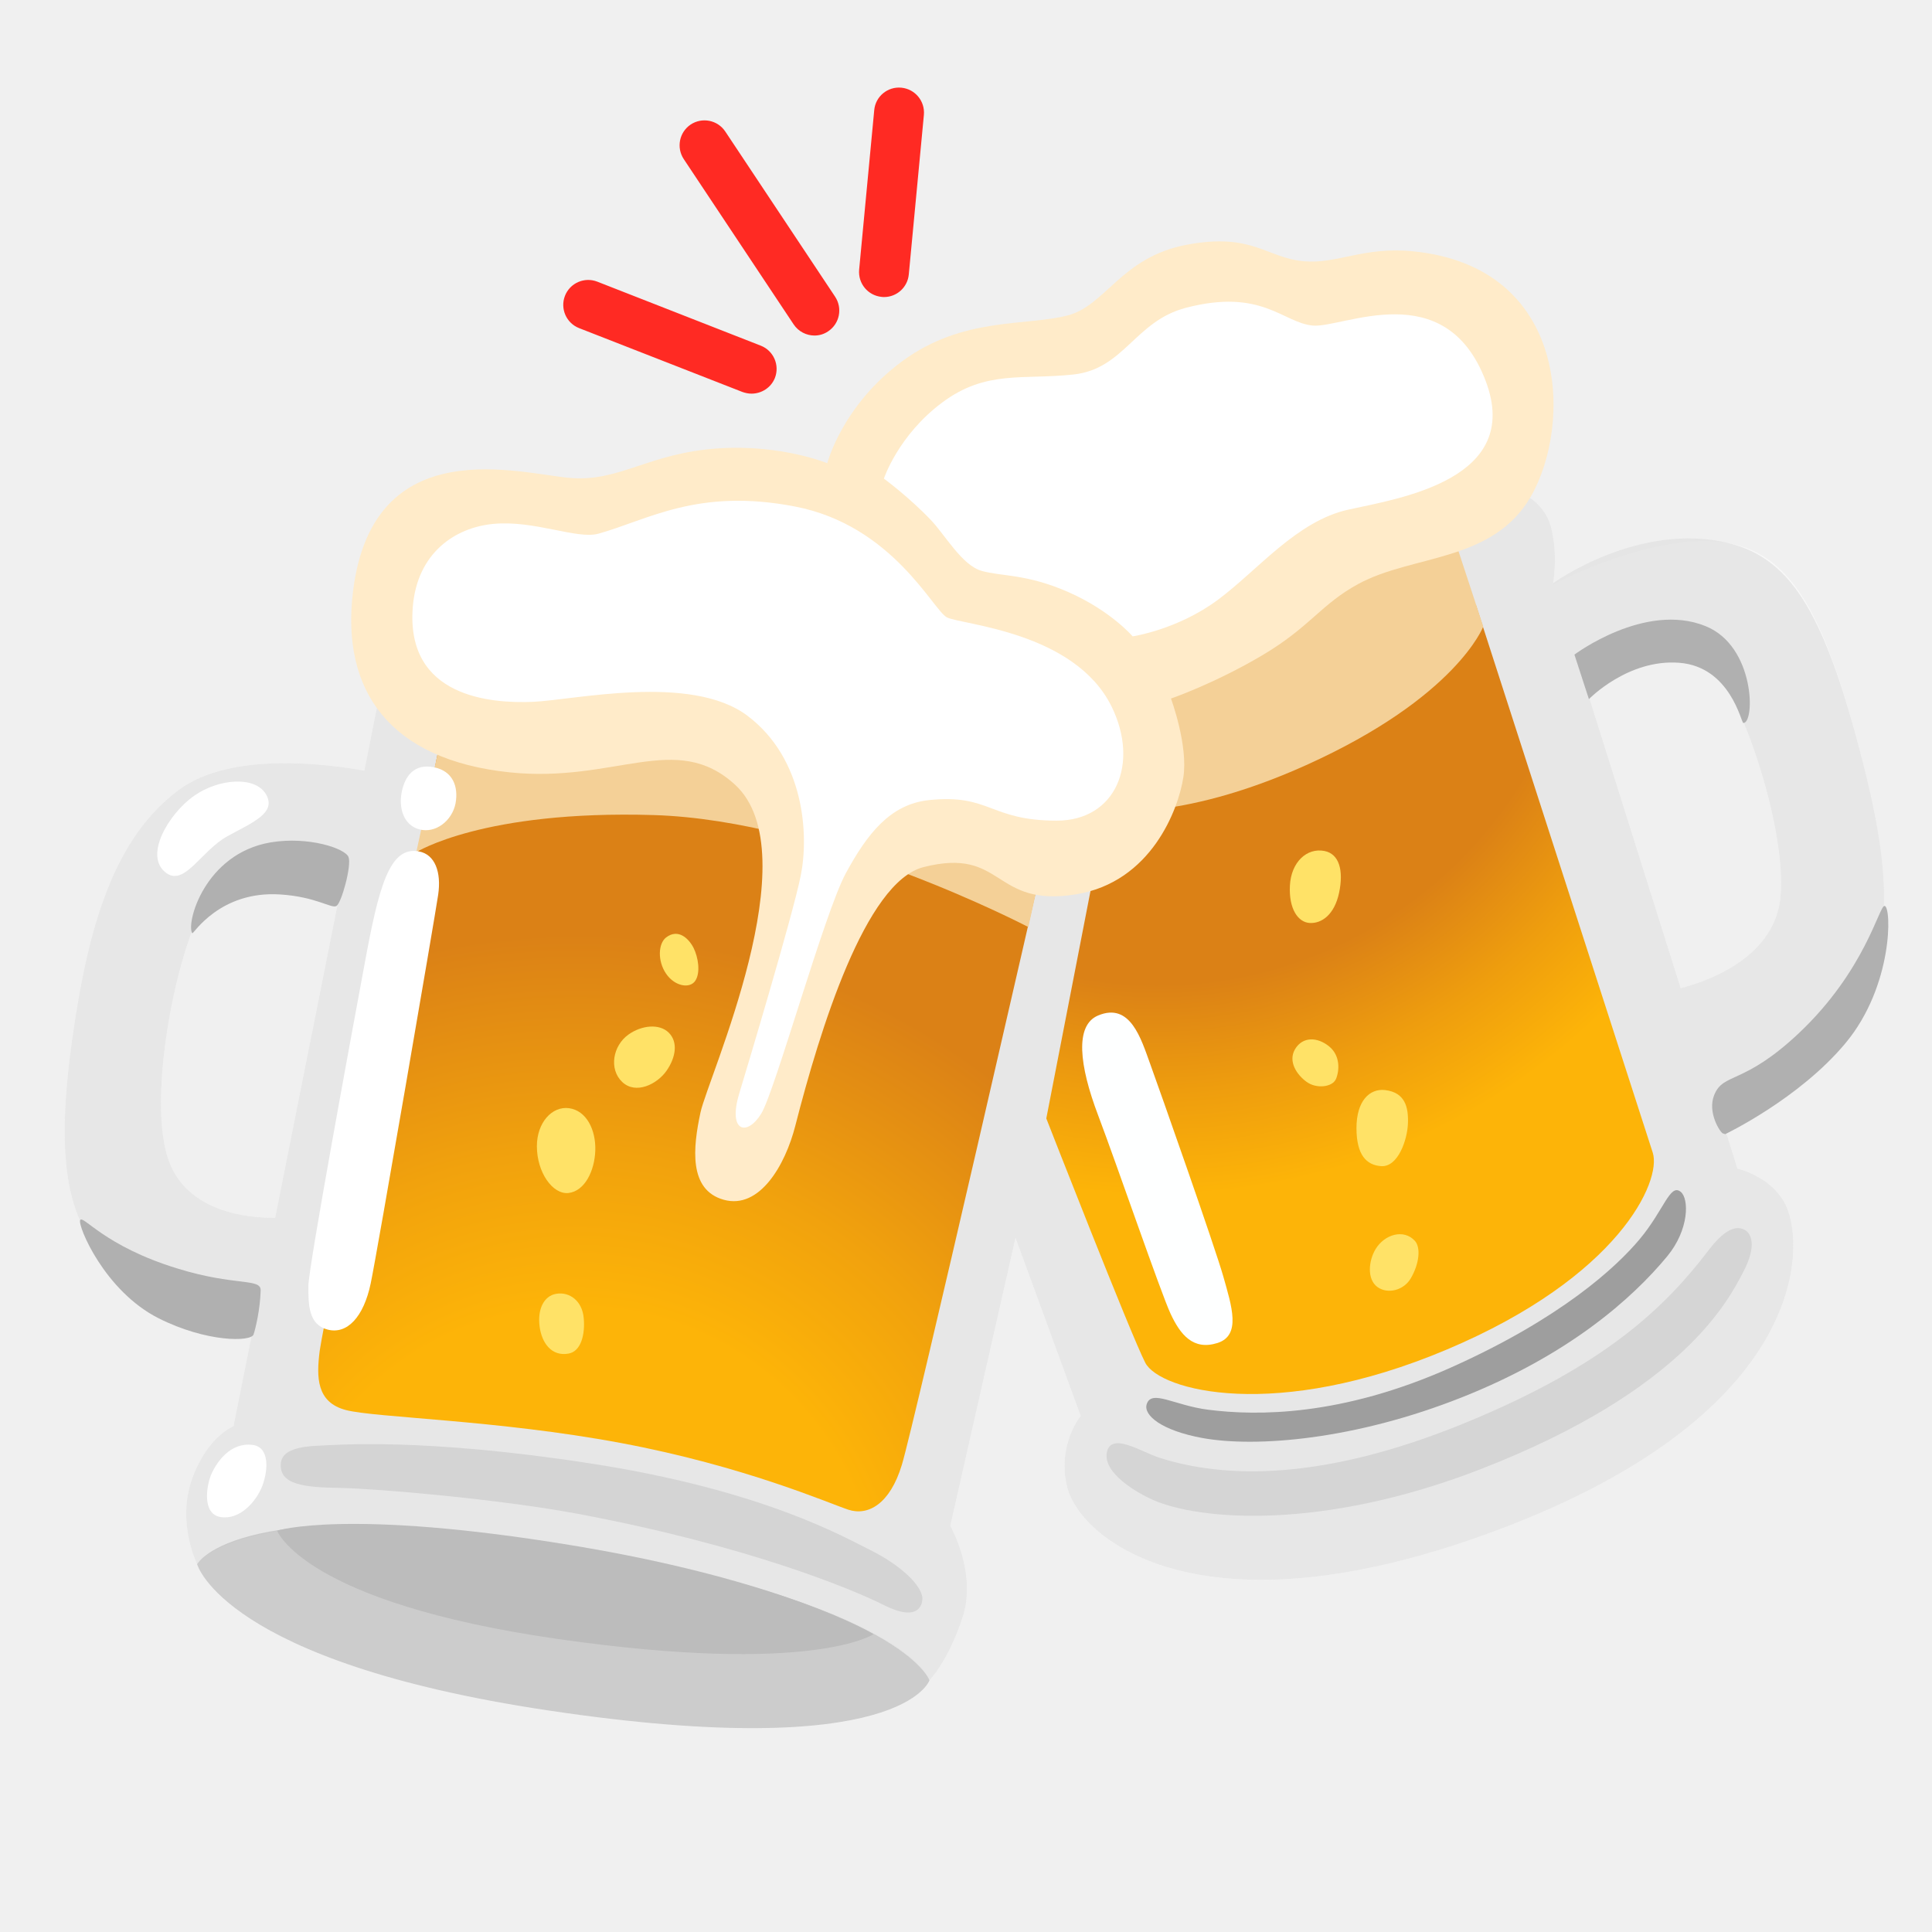
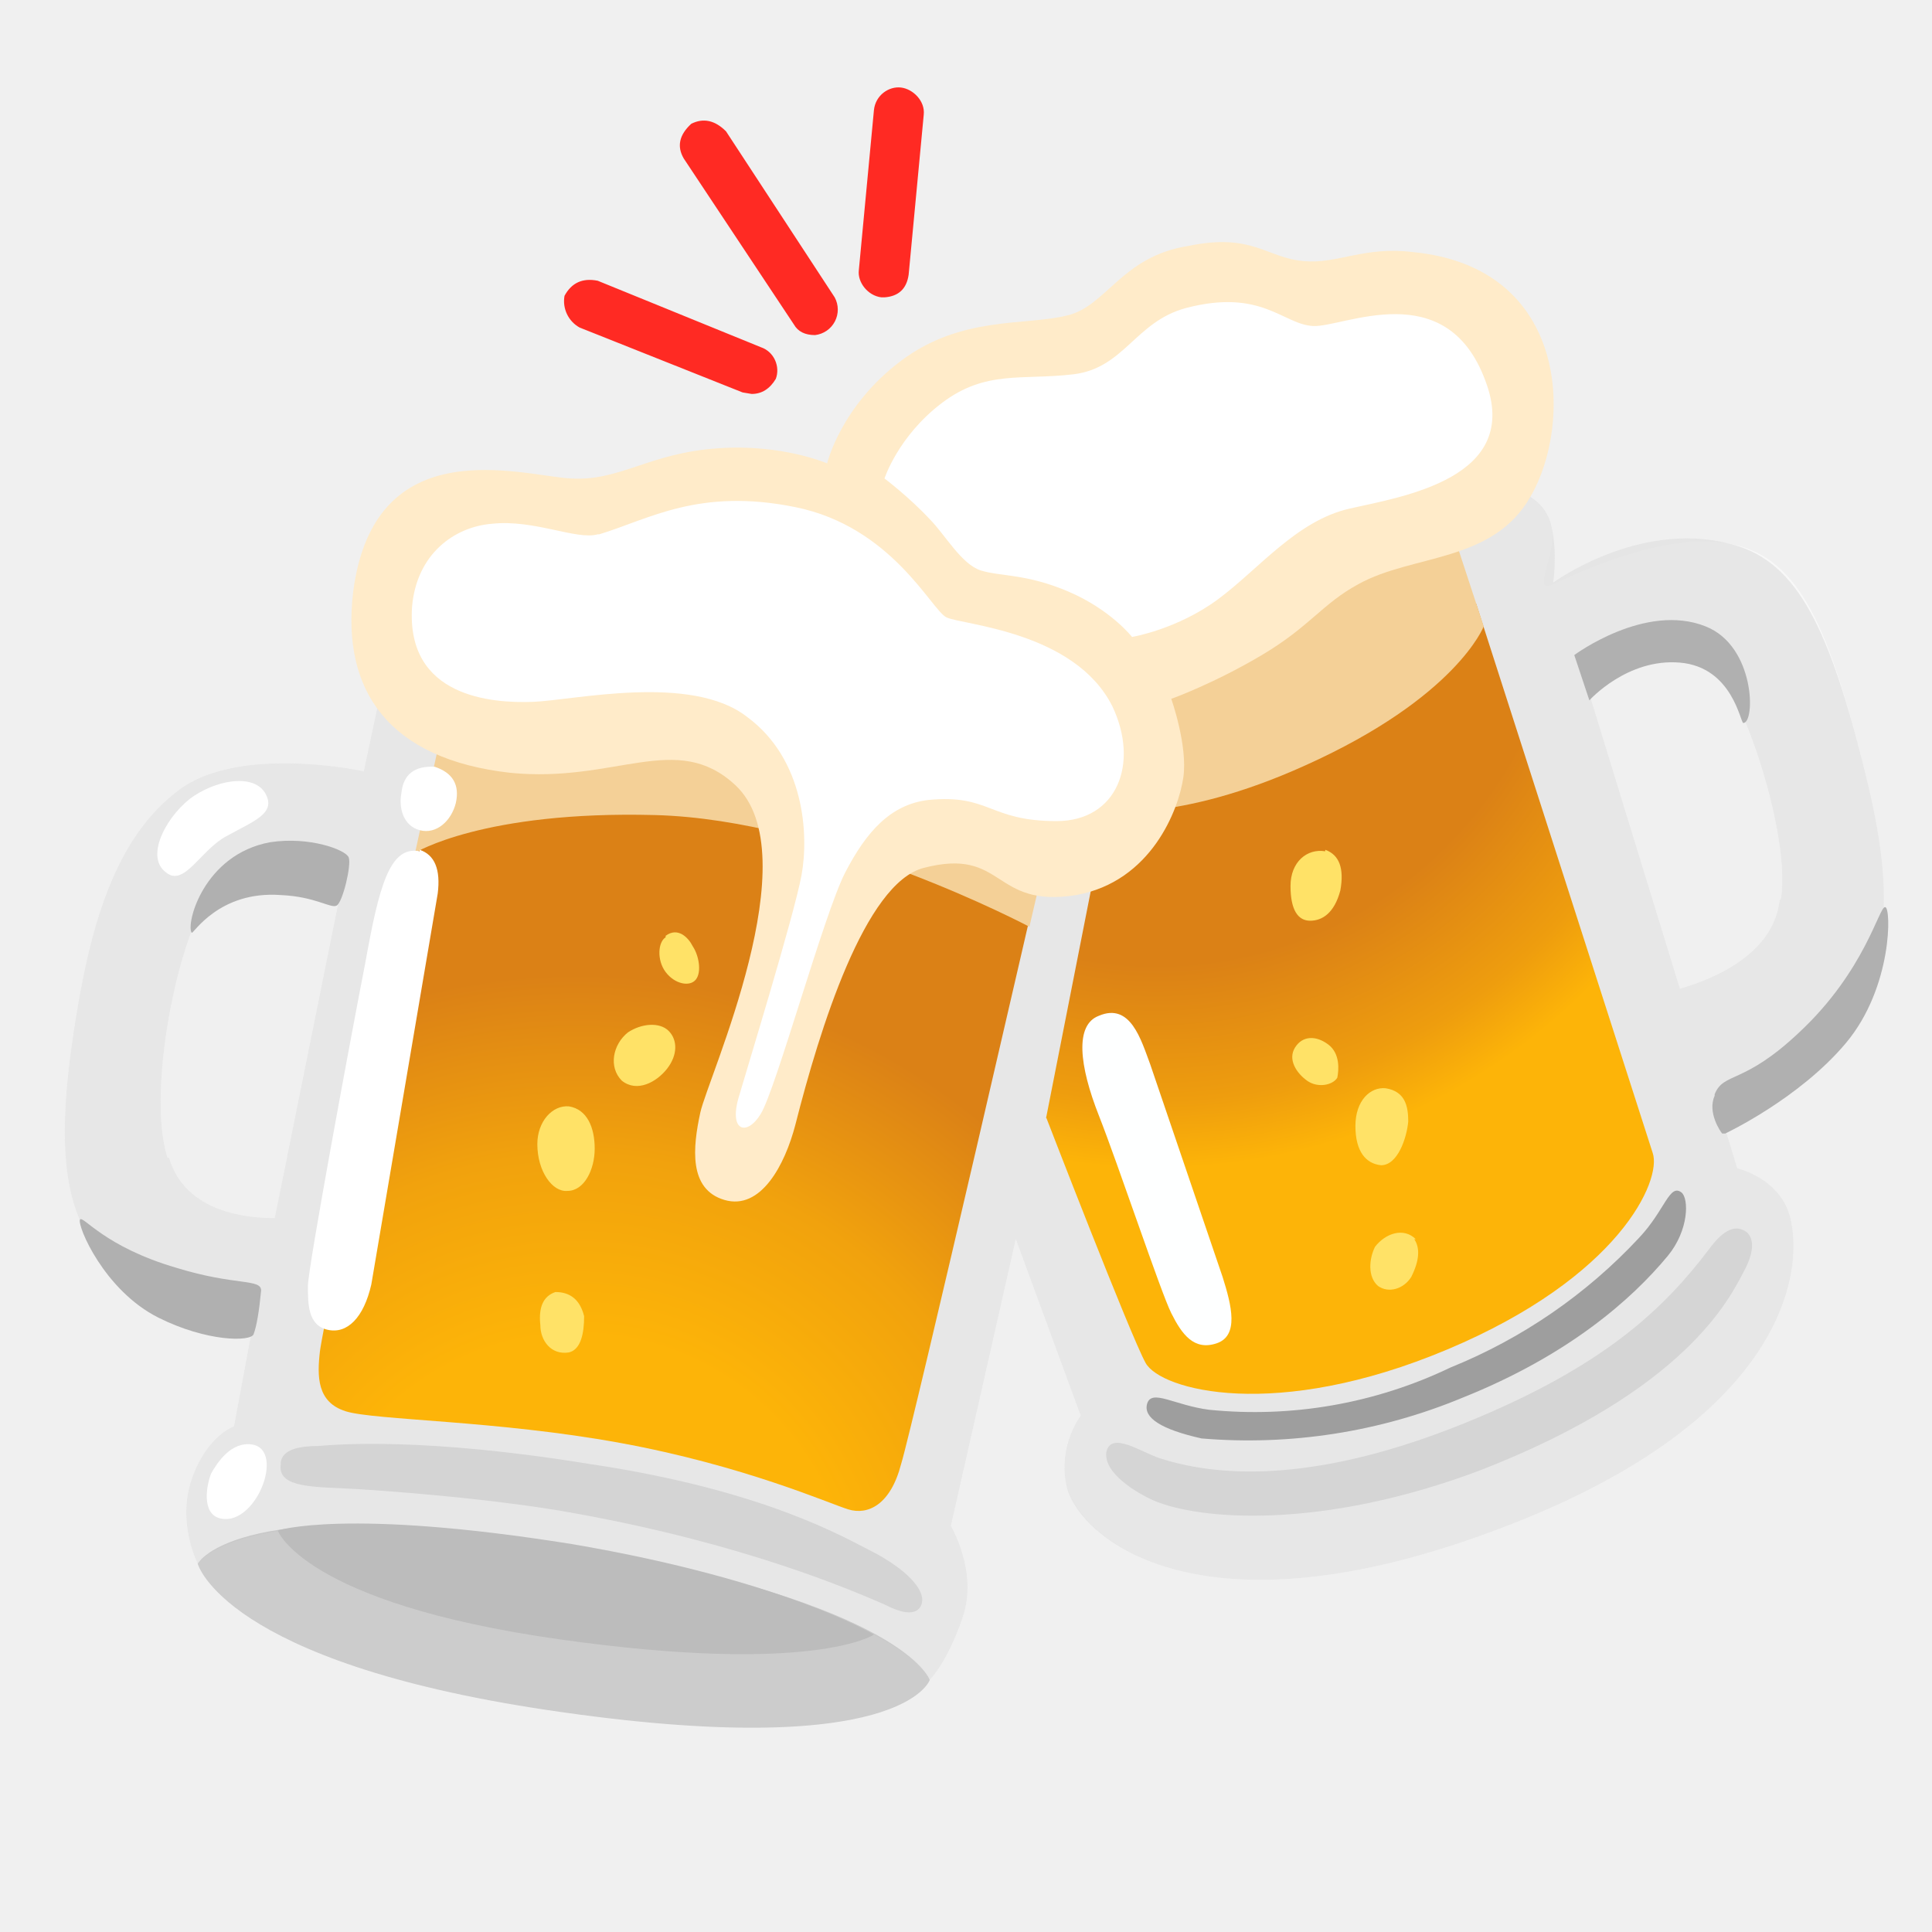
- <svg xmlns="http://www.w3.org/2000/svg" width="1em" height="1em" viewBox="0 0 128 128">
-   <path fill="#fff" d="M123.43 50.54c-2.44-9.55-4.56-13.75-8.91-14.56-4.18-.78-10.12 1.93-11.6 2.73l-.02-.07s.34-1.85-.14-3.71-2.4-2.61-2.95-2.47L25.58 43.38l-.5 2.95-.94 4.73c-2.42-.44-8.81-1.29-12.26 1.25-4.31 3.17-6.05 9-7.11 16.63s-.38 11.62 2.04 14.21c2.97 3.19 7.63 4.09 10.06 4.35l-1.4 7s-1.72.62-2.75 3.5.34 5.63.34 5.63 2.87-5.06 25.01-1.15c22.47 3.97 23.51 8.84 23.51 8.84s1.24-1.24 2.2-4.19-.82-6.04-.82-6.04l4.32-19.08 4.32 11.8s-1.6 1.94-.89 4.74c.85 3.37 8.84 10.23 28.64 2.77 19.63-7.41 20.25-17.85 19.12-21.09-.77-2.22-3.36-2.81-3.36-2.81l-1.14-3.63c1.11-.64 2.82-1.76 5.4-3.72 6.04-4.58 6.53-9.85 4.06-19.53M11.12 76.72c-1.51-4.61 1.06-16.21 3.25-17.92 3.24-2.53 6.67-1.3 8.31-.45l-4.45 22.33c-1.73.02-5.92-.32-7.11-3.96m106.82-17.11c-.5 3.92-4.89 5.42-6.59 5.86l-6.41-20.35c1.53-1.04 4.52-2.55 7.01-2.27 2.6.3 6.61 11.89 5.99 16.76" opacity=".5" />
-   <path fill="#e0e0e0" d="M123.43 50.54c-2.44-9.55-4.61-13.52-8.91-14.56-5.97-1.45-11.62 2.66-11.62 2.66s.34-1.85-.14-3.71-2.4-2.61-2.95-2.47L25.58 43.38l-.5 2.95-.94 4.73c-2.42-.44-8.81-1.29-12.26 1.25-4.31 3.17-6.05 9-7.11 16.63s-.38 11.62 2.04 14.21c2.97 3.19 7.63 4.09 10.06 4.35l-1.4 7s-1.72.62-2.75 3.5.34 5.63.34 5.63 1.54-2.53 10.47-2.57c3.56-.02 8.24.29 14.54 1.42 21.97 3.94 23.51 8.84 23.51 8.84s1.24-1.24 2.2-4.19-.82-6.04-.82-6.04l4.32-19.08 4.32 11.8s-1.6 1.94-.89 4.74c.85 3.37 8.84 10.23 28.64 2.77 19.63-7.41 20.25-17.85 19.12-21.09-.77-2.22-3.36-2.81-3.36-2.81l-1.14-3.63c1.11-.64 2.82-1.76 5.4-3.72 6.04-4.58 6.53-9.85 4.06-19.53M11.12 76.72c-1.51-4.61 1.06-16.21 3.25-17.92 3.24-2.53 6.67-1.3 8.31-.45l-4.45 22.33c-1.73.02-5.92-.32-7.11-3.96m106.82-17.11c-.5 3.92-4.89 5.42-6.59 5.86l-6.41-20.35c1.53-1.04 4.52-2.55 7.01-2.27 2.6.3 6.61 11.89 5.99 16.76" opacity=".7" />
-   <path fill="#bcbcbc" d="M36.32 113.32c-21.53-3.22-23.26-9.69-23.26-9.69s2.67-5 25.01-1.15c21.78 3.75 23.51 8.84 23.51 8.84s-1.78 5.52-25.26 2" opacity=".7" />
-   <radialGradient id="a" cx="38.178" cy="106.632" r="60.091" gradientUnits="userSpaceOnUse">
-     <stop offset=".331" stop-color="#fdb408" />
-     <stop offset=".502" stop-color="#f1a20d" />
-     <stop offset=".745" stop-color="#db8116" />
+ <svg viewBox="0 0 128 128">
+   <path fill="#fff" d="M123.4 50.5C121 41 119 36.8 114.5 36c-4.2-.8-10.1 2-11.6 2.7s.3-2-.1-3.8-2.4-2.6-3-2.4L25.6 43.4l-.5 3-1 4.7c-2.4-.5-8.8-1.3-12.2 1.2-4.3 3.2-6 9-7.1 16.6s-.4 11.7 2 14.2c3 3.2 7.6 4.1 10 4.4l-1.3 7s-1.8.6-2.8 3.5.4 5.6.4 5.6 2.8-5 25-1.1c22.4 4 23.5 8.8 23.5 8.8s1.2-1.2 2.2-4.2-.8-6-.8-6l4.3-19 4.3 11.7s-1.6 2-.9 4.7c.9 3.4 8.8 10.3 28.6 2.8 19.7-7.4 20.3-17.8 19.2-21-.8-2.3-3.4-2.9-3.4-2.9l-1.1-3.6 5.4-3.7c6-4.6 6.5-9.9 4-19.6M11.1 76.7c-1.5-4.6 1-16.2 3.3-17.9 3.2-2.5 6.6-1.3 8.3-.4l-4.5 22.3c-1.7 0-5.9-.3-7-4m106.7-17c-.5 3.8-4.9 5.3-6.6 5.8L105 45c1.6-1 4.6-2.5 7-2.3 2.6.3 6.7 12 6 16.8" opacity=".5" />
+   <path fill="#e0e0e0" d="M123.4 50.5C121 41 118.8 37 114.5 36c-6-1.5-11.6 2.6-11.6 2.6s.3-1.8-.1-3.7-2.4-2.6-3-2.4L25.6 43.4l-.5 3-1 4.7c-2.4-.5-8.8-1.3-12.2 1.2-4.3 3.2-6 9-7.1 16.6s-.4 11.7 2 14.2c3 3.2 7.6 4.1 10 4.4l-1.3 7s-1.8.6-2.8 3.5.4 5.6.4 5.6 1.5-2.5 10.4-2.5q5.3-.1 14.6 1.4c22 4 23.5 8.8 23.5 8.8s1.2-1.2 2.2-4.2-.8-6-.8-6l4.3-19 4.3 11.7s-1.6 2-.9 4.8c.9 3.3 8.8 10.2 28.6 2.7 19.7-7.4 20.3-17.8 19.2-21-.8-2.3-3.4-2.9-3.4-2.9l-1.1-3.6 5.4-3.7c6-4.6 6.5-9.9 4-19.6M11.1 76.7c-1.5-4.6 1-16.2 3.3-17.9 3.2-2.5 6.6-1.3 8.3-.4l-4.5 22.3c-1.7 0-5.9-.3-7-4m106.7-17c-.5 3.8-4.9 5.3-6.6 5.8L105 45c1.6-1 4.6-2.5 7-2.3 2.6.3 6.7 12 6 16.8" opacity=".7" />
+   <path fill="#bcbcbc" d="M36.3 113.3c-21.5-3.2-23.2-9.7-23.2-9.7s2.6-5 25-1.1c21.8 3.7 23.5 8.8 23.5 8.8s-1.8 5.5-25.3 2" opacity=".7" />
+   <radialGradient id="a" cx="38.2" cy="106.6" r="60.1" gradientUnits="userSpaceOnUse">
+     <stop offset=".3" stop-color="#fdb408" />
+     <stop offset=".5" stop-color="#f1a20d" />
+     <stop offset=".7" stop-color="#db8116" />
  </radialGradient>
-   <path fill="url(#a)" d="M29.16 49.11S21.4 87.76 21.18 89.5s-.22 3.41 1.74 3.92 10.01.65 18.2 2.18 13.78 3.99 15.08 4.42 2.76-.36 3.55-2.97c.8-2.61 9.35-40.02 9.35-40.02L49.97 44.11z" />
-   <radialGradient id="b" cx="76.648" cy="36.911" r="45.012" gradientUnits="userSpaceOnUse">
-     <stop offset=".628" stop-color="#db8116" />
-     <stop offset=".786" stop-color="#ee9d0e" />
-     <stop offset=".939" stop-color="#fdb408" />
+   <path fill="url(#a)" d="M29.2 49.1s-7.8 38.7-8 40.4-.2 3.4 1.7 4 10 .6 18.2 2.1 13.8 4 15.1 4.4 2.8-.3 3.5-3c.8-2.6 9.4-40 9.4-40L50 44.1z" />
+   <radialGradient id="b" cx="76.6" cy="36.9" r="45" gradientUnits="userSpaceOnUse">
+     <stop offset=".6" stop-color="#db8116" />
+     <stop offset=".8" stop-color="#ee9d0e" />
+     <stop offset=".9" stop-color="#fdb408" />
  </radialGradient>
-   <path fill="url(#b)" d="m69.32 74.1 3.76-19.35 24.69-14.71s11.25 34.83 11.73 36.33c.6 1.88-2.24 8.22-13.62 13.03s-19.04 2.73-20 .89c-.95-1.83-6.56-16.19-6.56-16.19" />
-   <path fill="#f4d097" d="m74.48 44.82 21.5-10.28 2.29 6.97s-1.77 4.69-11.73 9.18c-8.67 3.91-13.68 2.97-13.68 2.97zm-43.93-2.04-2.97 13.68S32 53.66 43.3 54s24.83 7.42 24.83 7.42l.67-3.03 2.46-11.18z" />
-   <path fill="#ffebc9" d="M23.39 39.17c-.82 6.61 2.45 11.17 10.37 12 7.02.73 11.02-2.77 14.94.82 4.98 4.57-1.8 19.42-2.29 21.71s-.82 5.14 1.55 5.79 4.07-2.31 4.73-4.9c1.63-6.37 4.65-16.16 8.49-17.14 5.38-1.37 4.54 2.71 10.12 1.8 4.98-.82 6.77-5.63 7.1-7.75s-.82-5.22-.82-5.22 2.86-.98 6.04-2.86 3.9-3.39 6.37-4.73c3.59-1.96 8.9-1.42 11.43-5.79 2.77-4.82 2.53-15.22-7.8-16.25-3.26-.33-5.02.85-7.22.66-2.51-.22-3.4-1.91-7.75-1.1-4.36.81-5.39 4.04-7.92 4.69-2.8.72-6.94.08-10.94 3.02s-4.98 6.77-4.98 6.77-3.07-1.27-7.26-.98c-4.56.31-6.45 2.2-9.71 1.96s-13.12-3.28-14.45 7.5" />
-   <path fill="#ffe267" d="M87.75 56.38c-1.17-.23-2.21.74-2.29 2.29s.54 2.44 1.32 2.48 1.63-.54 1.94-2.01c.31-1.48 0-2.57-.97-2.76M85.8 69.51c-.48.82.12 1.7.77 2.17s1.7.35 1.94-.19c.23-.54.31-1.55-.46-2.17s-1.74-.66-2.25.19m5.97 2.71c-1.05-.12-1.9.74-1.9 2.52s.66 2.45 1.63 2.52c1.12.08 1.74-1.74 1.78-2.83.04-1.08-.19-2.05-1.51-2.21m1.97 9.99c-.74-.81-2.01-.43-2.6.54-.48.79-.58 2.01.12 2.52.7.5 1.76.2 2.21-.58.58-1 .66-2.05.27-2.48m-49.61-20.1c-.52.4-.58 1.55 0 2.4s1.59 1.01 1.94.46c.35-.54.19-1.55-.12-2.17-.31-.61-1.01-1.31-1.82-.69m-2.91 9.57c.9.86 2.32.15 2.94-.74s.77-1.9.15-2.52-1.8-.5-2.67.12c-1.04.74-1.31 2.29-.42 3.14m-3.52 1.74c-1.12-.15-2.13.95-2.13 2.52 0 1.74 1.05 3.21 2.09 3.1 1.08-.12 1.74-1.47 1.78-2.83.04-1.35-.58-2.63-1.74-2.79m-.86 12.3c-.8.14-1.24 1.01-1.09 2.16.14 1.09.79 2 1.91 1.8.84-.14 1.12-1.29 1.01-2.38-.1-1.09-.92-1.74-1.83-1.58" />
-   <path fill="#fff" d="M11.02 57.84c1.22.89 2.33-1.5 4.05-2.44 1.7-.93 3.27-1.55 2.55-2.78-.72-1.22-3.11-1.05-4.77.11-1.66 1.17-3.37 3.99-1.83 5.11m17.76-7c-1.33-.28-1.94.56-2.16 1.61-.22 1.07.11 2.22 1.17 2.5s2.16-.56 2.39-1.72c.21-1.14-.2-2.14-1.4-2.39m-1.02 5.57c-1.97-.38-2.67 2.39-3.6 7.43-.85 4.58-3.73 20.15-3.73 21.37s0 2.55 1.28 2.88 2.38-.82 2.85-3.06c.42-1.99 4.25-24.25 4.47-25.75s-.21-2.67-1.27-2.87" />
-   <path fill="#b0b0b0" d="M12.74 61.83c.06.09 1.8-2.83 5.82-2.57 2.37.15 3.38.94 3.72.77s1.03-2.7.81-3.25c-.21-.56-2.63-1.39-5.16-.97-4.4.75-5.62 5.4-5.19 6.02M5.31 80.84c-.17.37 1.61 4.69 5.2 6.5 3.18 1.6 6.13 1.57 6.29 1.07.13-.39.43-1.63.47-2.91.03-.84-1.68-.27-5.52-1.46-4.84-1.48-6.27-3.59-6.44-3.2" />
-   <path fill="#fff" d="M39.64 35.36c-1.42.39-4.23-.91-6.96-.65-2.54.24-5.04 1.93-5.33 5.49-.49 6.02 5.22 6.41 7.93 6.3 2.72-.11 10.49-1.9 14.24.92 3.78 2.85 4.08 7.88 3.53 10.6s-3.67 13.1-4.08 14.45c-.76 2.55.54 2.83 1.47 1.3.92-1.52 4.18-13.31 5.6-15.92s2.93-4.56 5.49-4.84c4.08-.43 4.02 1.36 8.48 1.36 3.91 0 5.49-3.77 3.64-7.55-2.45-5-10-5.43-10.92-5.92s-3.59-6.09-10.05-7.34-9.73.88-13.04 1.8m18.92-3.65s1.63 1.19 3.11 2.74c.94.98 2.05 2.99 3.36 3.37s2.98.18 5.78 1.42 4.23 2.92 4.23 2.92 2.99-.44 5.66-2.43 5.22-5.22 8.65-5.97c3.42-.75 11.55-2 9.08-8.52-2.68-7.06-9.46-3.49-11.45-3.67s-3.37-2.49-8.4-1.18c-3.39.88-4.09 4.05-7.45 4.42s-5.79-.32-8.71 1.86-3.86 5.04-3.86 5.04" />
-   <path fill="#ff2a23" d="M58.57 19.68c-.05 0-.1 0-.16-.01-.91-.09-1.57-.89-1.49-1.8l1-10.57c.08-.91.89-1.58 1.8-1.49s1.57.89 1.49 1.8l-1 10.57c-.08.86-.8 1.5-1.64 1.5m-4.61 2.55c-.53 0-1.06-.26-1.38-.74L45.3 10.54c-.5-.76-.3-1.78.46-2.29.76-.5 1.78-.3 2.29.46l7.28 10.95c.5.76.3 1.78-.46 2.29-.28.19-.59.28-.91.28m-4.17 3.85c-.2 0-.4-.04-.6-.11l-10.82-4.23a1.654 1.654 0 0 1-.94-2.14c.33-.85 1.29-1.27 2.14-.94L50.4 22.9c.85.33 1.27 1.29.94 2.14-.26.65-.89 1.04-1.55 1.04" />
-   <path fill="#feffff" d="M72.75 67.28c-1.55.65-1.25 3.3 0 6.6s4.15 11.75 4.8 13.15 1.5 2.45 3.1 1.95.95-2.45.4-4.4-4.25-12.45-4.85-14.1-1.31-4.1-3.45-3.2" />
-   <path fill="#bcbcbc" d="M18.36 101.41s1.73 4.76 18.62 7.18 20.89-.32 20.89-.32-5.84-3.56-19.99-5.89c-14.92-2.46-19.52-.97-19.52-.97" />
-   <path fill="#fff" d="M16.74 95.73c-1.48-.19-2.36 1.13-2.71 1.87-.34.74-.69 2.71.59 2.91s2.36-1.03 2.76-2.07c.39-1.04.49-2.56-.64-2.71" />
-   <path fill="#d4d4d4" d="M18.61 96.91c-.16 1.48 1.58 1.63 3.94 1.67s10.47.73 15.76 1.72c11.03 2.07 18.03 4.92 20.29 6.06 2.27 1.13 2.49-.08 2.51-.39.05-.89-1.48-2.31-3.5-3.3-1.56-.76-6.99-3.94-18.47-5.71-11.12-1.72-16.84-1.23-18.03-1.18-1.17.05-2.4.25-2.5 1.13" />
-   <path fill="#9e9e9e" d="M75.97 93.04c-.22.72.97 1.73 3.68 2.23 3.56.65 10.13.12 17.22-2.7 7.05-2.8 11.25-6.51 13.59-9.34 1.46-1.77 1.45-3.82.89-4.27-.71-.57-1.1 1.2-2.71 3.13-1.56 1.87-5.23 5.26-12.53 8.52-7.24 3.23-12.82 3.2-16.05 2.79-2.25-.28-3.78-1.38-4.09-.36" />
-   <path fill="#d5d5d5" d="M73.33 96.24c-.25 1.37 2.01 2.67 3.07 3.14 3.07 1.34 11.15 2.04 21.66-2.03 13.64-5.29 16.52-11.36 17.43-13.07.93-1.76.53-2.57.1-2.8-.67-.36-1.47.14-2.39 1.35-2.85 3.73-6.79 7.62-16.18 11.46s-15.88 3.68-20.23 2.28c-1.2-.39-3.2-1.73-3.46-.33" />
-   <path fill="#b0b0b0" d="M113.57 72.55c-.47 1.16.41 2.49.57 2.54l.16.05s4.89-2.33 7.97-6.03c3.16-3.79 3.06-9.03 2.59-9.09-.36-.05-1.26 4.26-5.68 8.43-3.67 3.46-5.01 2.59-5.61 4.1m-9.26-29.18.96 2.95s2.58-2.67 5.98-2.41 4.11 3.99 4.25 3.99c.78.01.79-5.1-2.51-6.42-4.01-1.62-8.68 1.89-8.68 1.89" />
+   <path fill="url(#b)" d="m69.3 74.1 3.8-19.3L97.8 40l11.7 36.4c.6 1.8-2.2 8.2-13.6 13s-19 2.7-20 .9S69.3 74 69.3 74" />
+   <path fill="#f4d097" d="M74.5 44.8 96 34.5l2.3 7s-1.8 4.7-11.8 9.2c-8.6 3.9-13.6 3-13.6 3zm-44-2-3 13.7S32 53.7 43.4 54s24.8 7.4 24.8 7.4l.7-3 2.5-11.2z" />
+   <path fill="#ffebc9" d="M23.4 39.2c-.8 6.6 2.4 11.1 10.4 12 7 .7 11-2.8 14.9.8 5 4.6-1.8 19.4-2.3 21.7s-.8 5.1 1.6 5.8 4-2.3 4.7-5c1.6-6.3 4.6-16 8.5-17 5.4-1.4 4.5 2.7 10.1 1.8 5-.9 6.8-5.7 7.1-7.8s-.8-5.2-.8-5.2 2.8-1 6-2.9 4-3.4 6.4-4.7c3.6-2 8.9-1.4 11.4-5.8 2.8-4.8 2.6-15.2-7.8-16.2-3.2-.4-5 .8-7.2.6-2.5-.2-3.4-1.9-7.7-1-4.4.7-5.4 4-8 4.6-2.8.7-7 0-11 3s-4.9 6.8-4.9 6.8-3-1.3-7.2-1c-4.6.3-6.5 2.2-9.8 2s-13-3.3-14.4 7.5" />
+   <path fill="#ffe267" d="M87.8 56.4c-1.2-.2-2.3.7-2.3 2.3S86 61 86.8 61s1.6-.5 2-2q.4-2.2-1-2.7m-2 13.1c-.5.8.1 1.7.8 2.2s1.7.3 2-.2c.1-.5.2-1.6-.6-2.2s-1.7-.6-2.2.2m6 2.7c-1-.1-2 .8-2 2.5s.7 2.5 1.7 2.6c1.1 0 1.7-1.8 1.8-2.9 0-1-.2-2-1.5-2.2m2 10c-.8-.8-2-.4-2.7.5-.4.8-.5 2 .2 2.6.7.5 1.7.2 2.2-.6q.8-1.6.2-2.5m-49.6-20c-.5.3-.6 1.5 0 2.3s1.6 1 2 .5.2-1.6-.2-2.2c-.3-.6-1-1.3-1.8-.7m-2.9 9.6c1 .8 2.3.1 3-.8s.7-1.9.1-2.5-1.8-.5-2.7.1c-1 .8-1.3 2.3-.4 3.2m-3.5 1.7c-1.1-.1-2.1 1-2.1 2.5 0 1.8 1 3.2 2 3.1 1.1 0 1.8-1.4 1.8-2.8s-.5-2.6-1.7-2.8m-.9 12.3q-1.2.4-1 2.2c0 1 .7 2 1.9 1.8.8-.2 1-1.3 1-2.4q-.4-1.6-1.9-1.6" />
+   <path fill="#fff" d="M11 57.8c1.2 1 2.3-1.5 4-2.4 1.8-1 3.3-1.5 2.6-2.8s-3-1-4.7.1-3.4 4-1.9 5.1m17.8-7q-2-.1-2.2 1.7c-.2 1 .1 2.2 1.2 2.5s2.1-.6 2.4-1.8q.4-1.8-1.4-2.4m-1 5.6c-2-.4-2.7 2.4-3.6 7.4-.9 4.6-3.8 20.2-3.8 21.4s0 2.6 1.3 2.9 2.4-.8 2.9-3L29 59.2q.3-2.4-1.2-2.9" />
+   <path fill="#b0b0b0" d="M12.7 61.8c.1.1 1.8-2.8 5.9-2.5 2.3.1 3.3.9 3.7.7s1-2.7.8-3.2-2.6-1.4-5.2-1c-4.4.8-5.6 5.4-5.2 6m-7.4 19c-.2.4 1.6 4.7 5.2 6.5 3.2 1.6 6.1 1.6 6.3 1.1q.3-.8.5-2.9c0-.8-1.7-.3-5.6-1.5-4.8-1.4-6.2-3.5-6.4-3.2" />
+   <path fill="#fff" d="M39.6 35.4c-1.4.4-4.2-1-7-.7-2.5.2-5 2-5.3 5.5-.4 6 5.3 6.4 8 6.3s10.5-1.9 14.2 1c3.8 2.8 4.1 7.8 3.6 10.5S49.4 71.1 49 72.5c-.8 2.5.5 2.8 1.4 1.3 1-1.6 4.2-13.3 5.6-16s3-4.5 5.5-4.8c4.1-.4 4 1.4 8.5 1.4 4 0 5.5-3.8 3.7-7.6-2.5-5-10-5.4-11-5.9s-3.6-6-10-7.3-9.7.8-13 1.8m18.9-3.7s1.6 1.2 3 2.7c1 1 2.1 3 3.4 3.4s3 .2 5.8 1.4 4.2 3 4.2 3 3-.5 5.7-2.5 5.2-5.2 8.7-6 11.5-2 9-8.5c-2.6-7-9.4-3.5-11.4-3.6s-3.4-2.5-8.4-1.2c-3.4.9-4.1 4-7.5 4.4s-5.8-.3-8.7 1.9-3.8 5-3.8 5" />
+   <path fill="#ff2a23" d="M58.6 19.7h-.2c-.9-.1-1.6-1-1.5-1.8l1-10.6c.1-1 1-1.6 1.8-1.5s1.6.9 1.5 1.8l-1 10.6q-.2 1.4-1.6 1.5M54 22.2q-1 0-1.4-.7l-7.3-11q-.7-1.2.5-2.3 1.2-.6 2.3.5l7.2 11a1.7 1.7 0 0 1-1.3 2.5m-4.2 3.9-.6-.1-10.8-4.3a2 2 0 0 1-1-2.1q.7-1.3 2.2-1L50.4 23c.9.3 1.3 1.3 1 2.1q-.6 1-1.6 1" />
+   <path fill="#feffff" d="M72.8 67.3c-1.6.6-1.3 3.3 0 6.6s4.1 11.7 4.8 13.1 1.5 2.5 3 2 1-2.5.4-4.4l-4.8-14.1c-.6-1.6-1.3-4.1-3.4-3.2" />
+   <path fill="#bcbcbc" d="M18.4 101.4s1.7 4.8 18.6 7.2 20.9-.3 20.9-.3-5.9-3.6-20-6c-15-2.4-19.5-.9-19.5-.9" />
+   <path fill="#fff" d="M16.7 95.7c-1.4-.2-2.3 1.2-2.7 1.9-.3.7-.7 2.7.6 3s2.4-1.1 2.8-2.2c.4-1 .5-2.5-.7-2.7" />
+   <path fill="#d4d4d4" d="M18.6 97c-.2 1.4 1.6 1.5 4 1.6s10.4.7 15.7 1.7c11 2 18 5 20.3 6 2.3 1.2 2.5 0 2.5-.3 0-1-1.5-2.3-3.5-3.3-1.6-.8-7-4-18.5-5.7-11-1.8-16.8-1.3-18-1.2-1.2 0-2.4.2-2.5 1.1" />
+   <path fill="#9e9e9e" d="M76 93q-.4 1.4 3.6 2.3a37 37 0 0 0 17.3-2.7c7-2.8 11.2-6.5 13.6-9.4 1.4-1.7 1.4-3.8.9-4.2-.8-.6-1.1 1.2-2.8 3a35 35 0 0 1-12.5 8.6 30 30 0 0 1-16 2.8c-2.3-.3-3.8-1.4-4.1-.4" />
+   <path fill="#d5d5d5" d="M73.3 96.2c-.2 1.4 2 2.7 3.1 3.2 3 1.3 11.1 2 21.7-2 13.6-5.3 16.5-11.4 17.4-13.1 1-1.8.5-2.6 0-2.8q-1-.5-2.3 1.3c-2.9 3.8-6.8 7.7-16.2 11.5S81.1 98 76.8 96.6c-1.2-.4-3.2-1.8-3.5-.4" />
+   <path fill="#b0b0b0" d="M113.6 72.6c-.5 1.1.4 2.4.5 2.5h.2s4.9-2.3 8-6 3-9 2.6-9c-.4-.1-1.3 4.2-5.7 8.3-3.7 3.5-5 2.6-5.6 4.1m-9.3-29.1 1 3s2.5-2.8 6-2.5 4 4 4.2 4c.8 0 .8-5.1-2.5-6.4-4-1.6-8.7 1.9-8.7 1.9" />
</svg>
